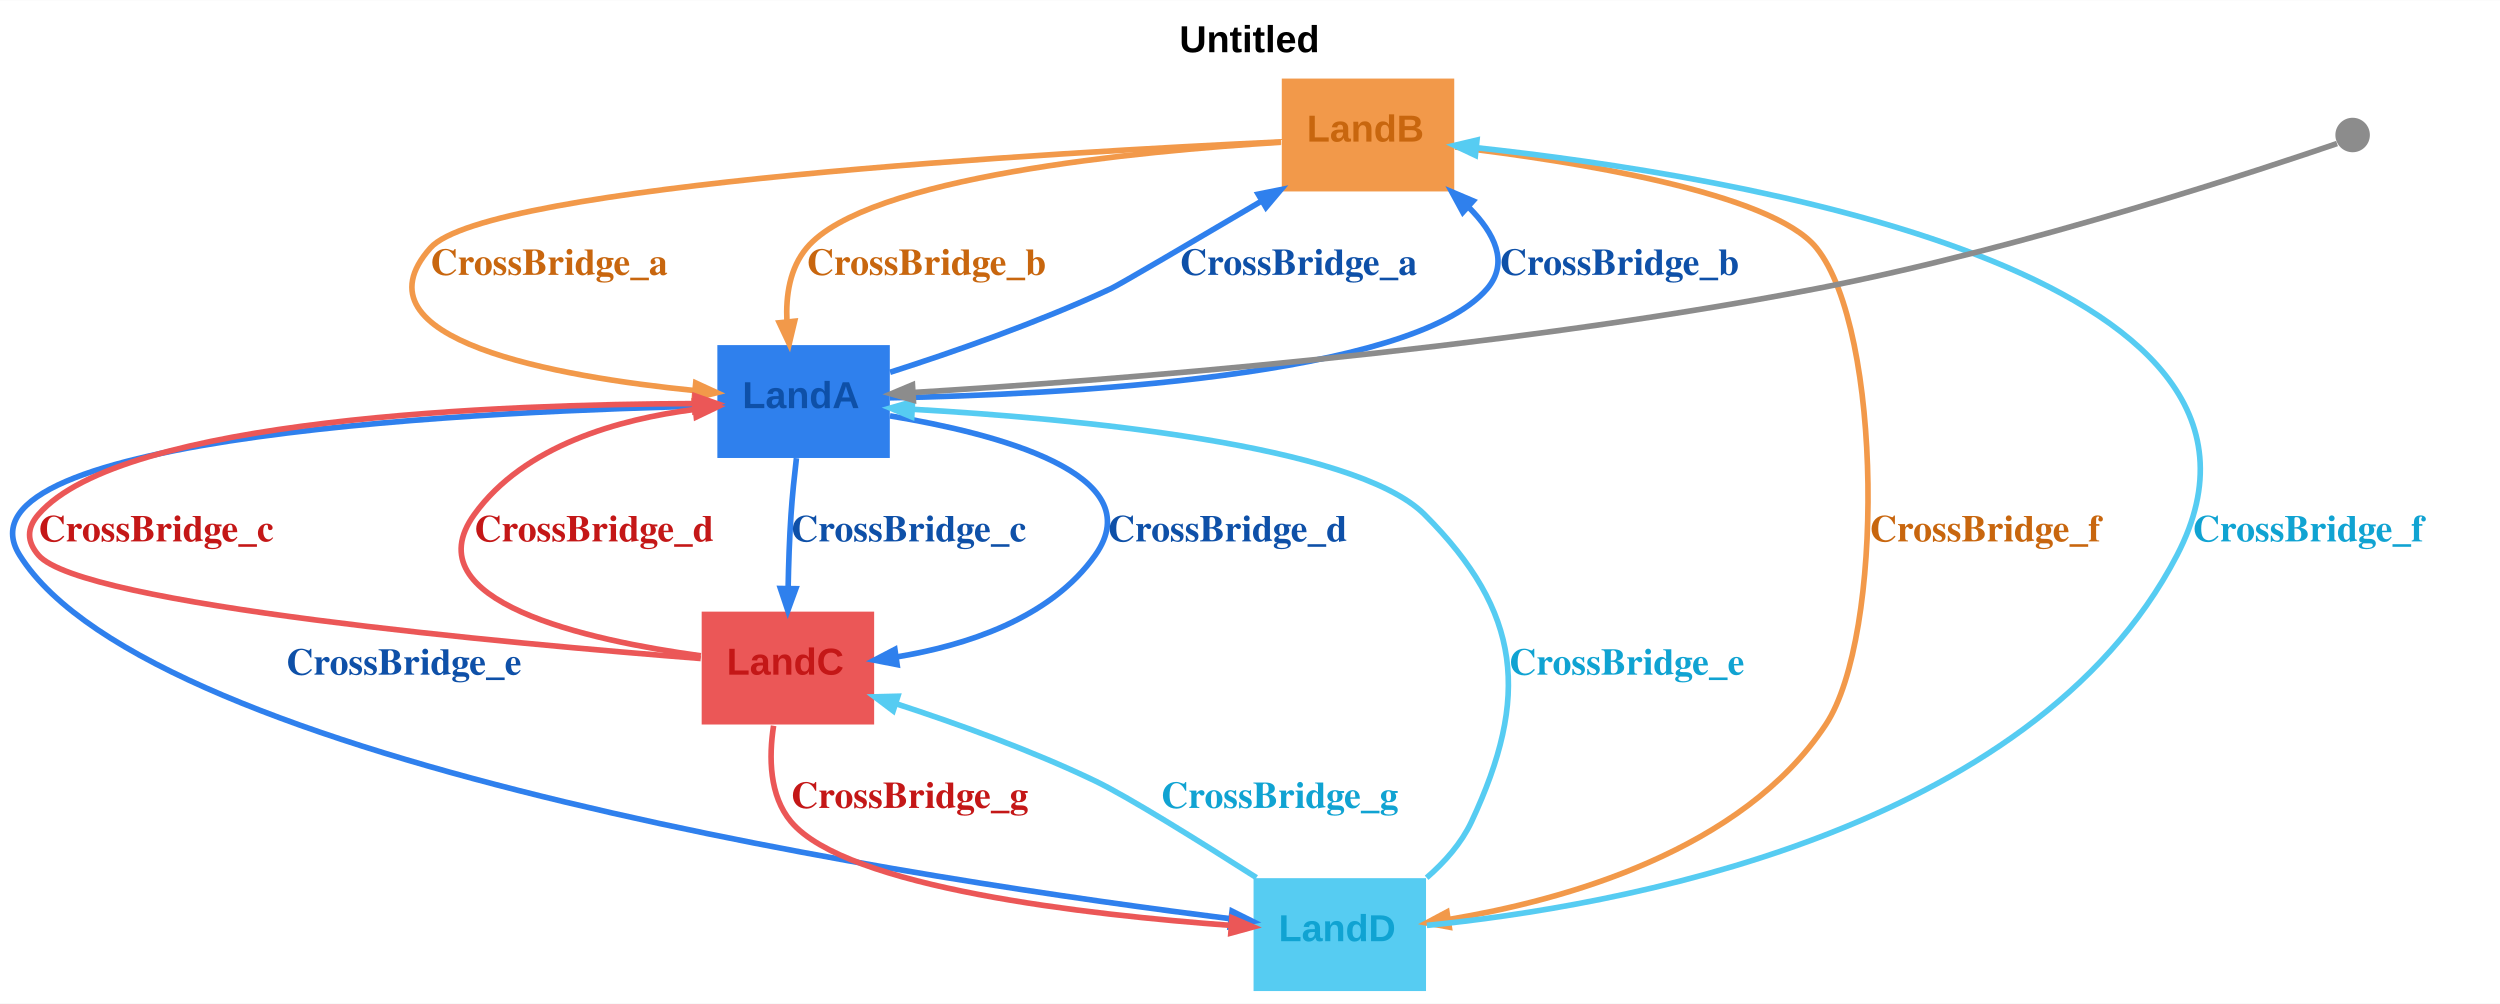
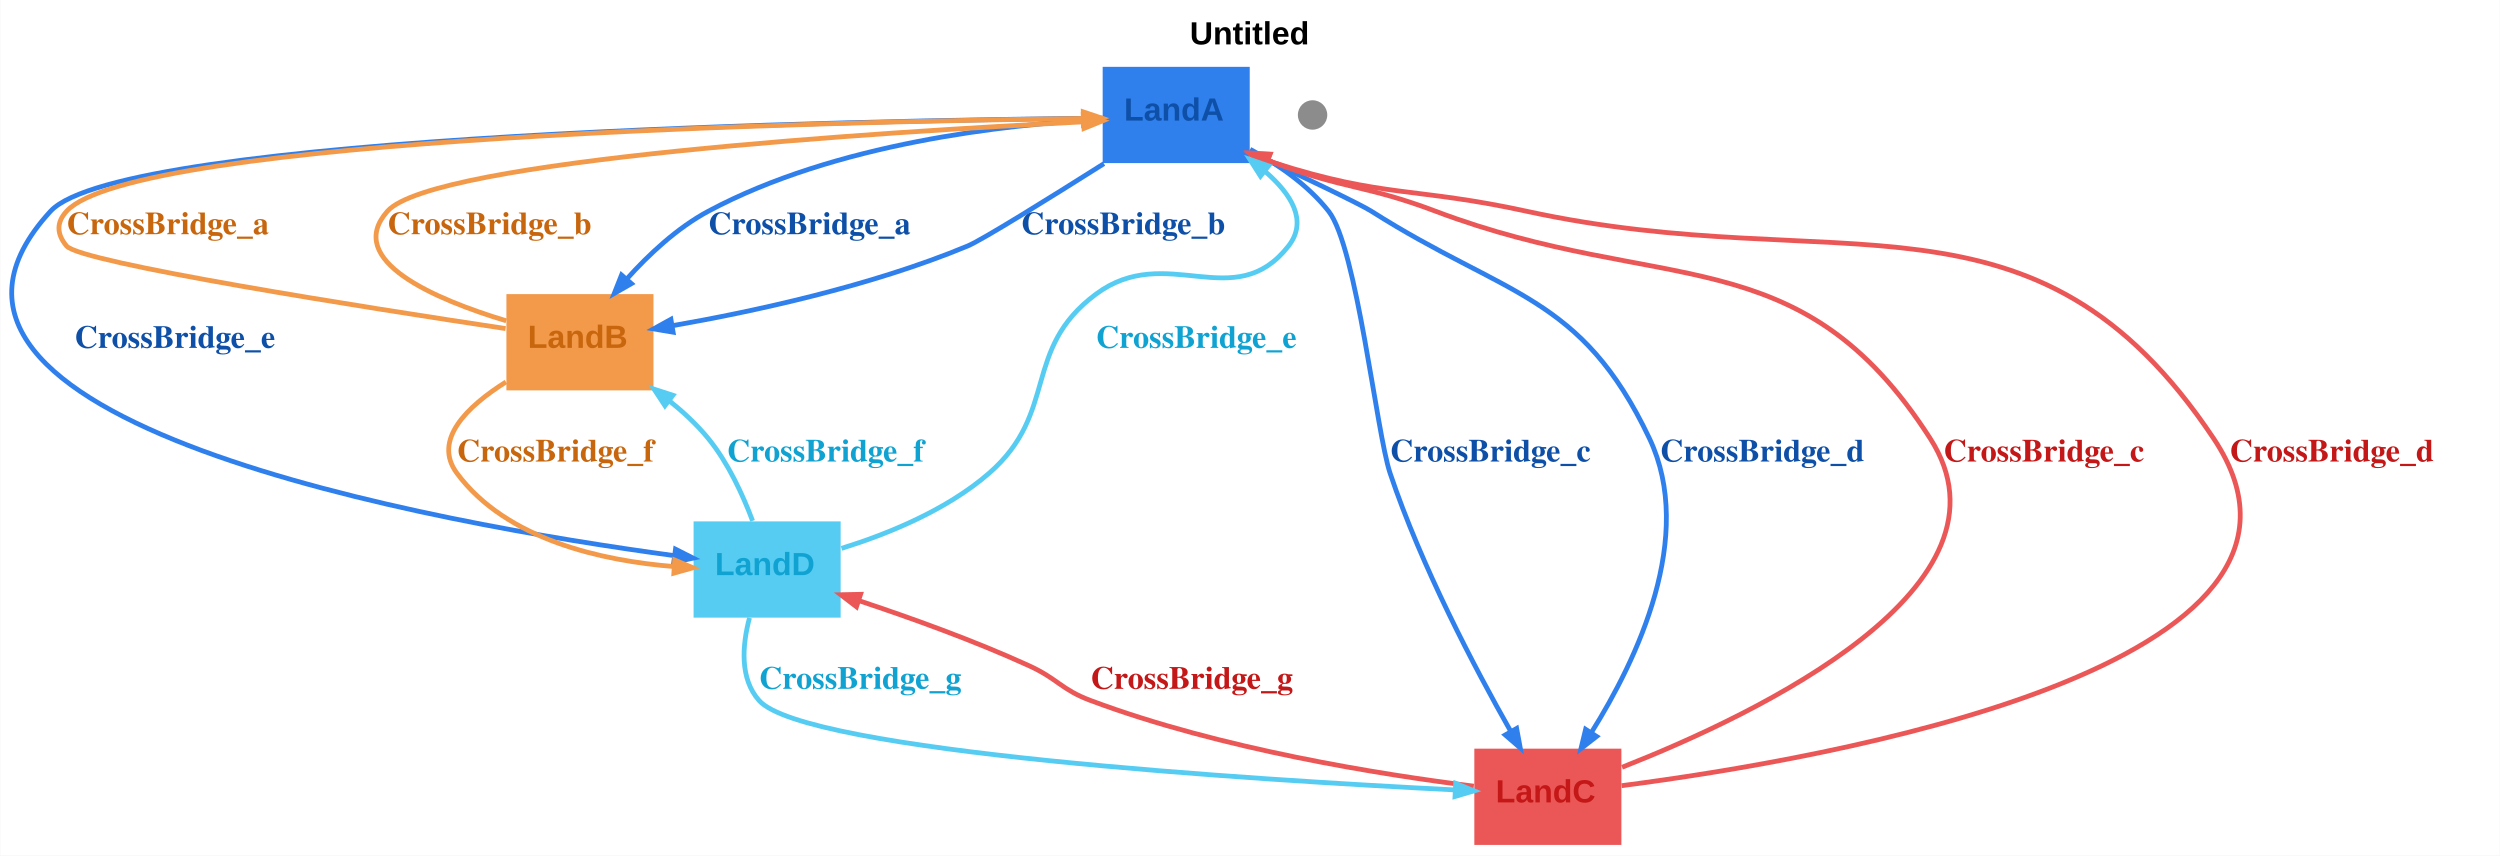
- <svg xmlns="http://www.w3.org/2000/svg" width="797pt" height="320pt" viewBox="0.00 0.00 797.27 320.00">
+ <svg xmlns="http://www.w3.org/2000/svg" width="935pt" height="320pt" viewBox="0.00 0.00 934.80 320.00">
  <g id="graph0" class="graph" transform="scale(1 1) rotate(0) translate(4 316)">
-     <polygon fill="white" stroke="transparent" points="-4,4 -4,-316 793.27,-316 793.27,4 -4,4" />
-     <text text-anchor="start" x="372.13" y="-299.4" font-family="Arial" font-weight="bold" font-size="12.00">Untitled</text>
+     <polygon fill="white" stroke="transparent" points="-4,4 -4,-316 930.8,-316 930.8,4 -4,4" />
+     <text text-anchor="start" x="440.9" y="-299.4" font-family="Arial" font-weight="bold" font-size="12.00">Untitled</text>
    <g id="node1" class="node">
-       <polygon fill="#f2994a" stroke="black" stroke-width="0" points="459.77,-291 404.77,-291 404.77,-255 459.77,-255 459.77,-291" />
-       <text text-anchor="start" x="412.77" y="-270.9" font-family="Arial" font-weight="bold" font-size="12.00" fill="#c8660e">LandB</text>
+       <polygon fill="#2f80ed" stroke="black" stroke-width="0" points="463.3,-291 408.3,-291 408.3,-255 463.3,-255 463.3,-291" />
+       <text text-anchor="start" x="416.3" y="-270.9" font-family="Arial" font-weight="bold" font-size="12.00" fill="#0e50a8">LandA</text>
+     </g>
+     <g id="node3" class="node">
+       <polygon fill="#f2994a" stroke="black" stroke-width="0" points="240.3,-206 185.3,-206 185.3,-170 240.3,-170 240.3,-206" />
+       <text text-anchor="start" x="193.3" y="-185.9" font-family="Arial" font-weight="bold" font-size="12.00" fill="#c8660e">LandB</text>
+     </g>
+     <g id="edge1" class="edge">
+       <path fill="none" stroke="#2f80ed" stroke-width="1.8" d="M408.06,-271.36C372.09,-269.47 308.33,-262.44 260.8,-237 249.16,-230.77 238.51,-220.8 230.22,-211.56" />
+       <polygon fill="#2f80ed" stroke="#2f80ed" stroke-width="1.8" points="232.05,-209.93 225.62,-206.24 228.35,-213.14 232.05,-209.93" />
+       <text text-anchor="start" x="260.8" y="-228.4" font-family="Times,serif" font-weight="bold" font-size="12.00" fill="#0e50a8">CrossBridge_a</text>
+     </g>
+     <g id="edge2" class="edge">
+       <path fill="none" stroke="#2f80ed" stroke-width="1.8" d="M408.76,-254.79C388.45,-241.95 363.23,-226.26 357.8,-224 321.49,-208.9 277.25,-199.4 247.25,-194.17" />
+       <polygon fill="#2f80ed" stroke="#2f80ed" stroke-width="1.8" points="247.64,-191.75 240.32,-192.99 246.82,-196.58 247.64,-191.75" />
+       <text text-anchor="start" x="377.8" y="-228.4" font-family="Times,serif" font-weight="bold" font-size="12.00" fill="#0e50a8">CrossBridge_b</text>
+     </g>
+     <g id="node4" class="node">
+       <polygon fill="#eb5757" stroke="black" stroke-width="0" points="602.3,-36 547.3,-36 547.3,0 602.3,0 602.3,-36" />
+       <text text-anchor="start" x="555.3" y="-15.9" font-family="Arial" font-weight="bold" font-size="12.00" fill="#c41717">LandC</text>
+     </g>
+     <g id="edge3" class="edge">
+       <path fill="none" stroke="#2f80ed" stroke-width="1.8" d="M463.44,-260.16C473.9,-254.49 485.12,-246.77 492.8,-237 503.4,-223.5 510.66,-154.27 515.8,-139 527.56,-104 547.48,-66.17 560.88,-42.54" />
+       <polygon fill="#2f80ed" stroke="#2f80ed" stroke-width="1.8" points="563.12,-43.56 564.48,-36.26 558.87,-41.12 563.12,-43.56" />
+       <text text-anchor="start" x="515.8" y="-143.4" font-family="Times,serif" font-weight="bold" font-size="12.00" fill="#0e50a8">CrossBridge_c</text>
+     </g>
+     <g id="edge4" class="edge">
+       <path fill="none" stroke="#2f80ed" stroke-width="1.8" d="M463.43,-259.14C482.27,-250.3 504.56,-239.7 508.8,-237 559.18,-204.98 587.22,-205.94 612.8,-152 630.13,-115.44 608.19,-69.39 591.16,-42.18" />
+       <polygon fill="#2f80ed" stroke="#2f80ed" stroke-width="1.8" points="593.03,-40.57 587.18,-36.02 588.92,-43.23 593.03,-40.57" />
+       <text text-anchor="start" x="616.8" y="-143.4" font-family="Times,serif" font-weight="bold" font-size="12.00" fill="#0e50a8">CrossBridge_d</text>
+     </g>
+     <g id="node5" class="node">
+       <polygon fill="#56ccf2" stroke="black" stroke-width="0" points="310.3,-121 255.3,-121 255.3,-85 310.3,-85 310.3,-121" />
+       <text text-anchor="start" x="263.3" y="-100.9" font-family="Arial" font-weight="bold" font-size="12.00" fill="#10a3d2">LandD</text>
+     </g>
+     <g id="edge5" class="edge">
+       <path fill="none" stroke="#2f80ed" stroke-width="1.8" d="M408.29,-271.82C319,-270.95 41.43,-265.94 14.8,-237 -57.73,-158.19 160.46,-120.05 248.09,-108.19" />
+       <polygon fill="#2f80ed" stroke="#2f80ed" stroke-width="1.8" points="248.54,-110.6 255.16,-107.26 247.9,-105.75 248.54,-110.6" />
+       <text text-anchor="start" x="23.8" y="-185.9" font-family="Times,serif" font-weight="bold" font-size="12.00" fill="#0e50a8">CrossBridge_e</text>
    </g>
    <g id="node2" class="node">
-       <polygon fill="#2f80ed" stroke="black" stroke-width="0" points="279.77,-206 224.77,-206 224.77,-170 279.77,-170 279.77,-206" />
-       <text text-anchor="start" x="232.77" y="-185.9" font-family="Arial" font-weight="bold" font-size="12.00" fill="#0e50a8">LandA</text>
-     </g>
-     <g id="edge1" class="edge">
-       <path fill="none" stroke="#f2994a" stroke-width="1.8" d="M404.55,-270.82C333.86,-267.52 151.16,-257.11 133.27,-237 107.1,-207.6 173.72,-195.92 217.53,-191.5" />
-       <polygon fill="#f2994a" stroke="#f2994a" stroke-width="1.8" points="217.87,-193.93 224.61,-190.83 217.41,-189.05 217.87,-193.93" />
-       <text text-anchor="start" x="133.27" y="-228.4" font-family="Times,serif" font-weight="bold" font-size="12.00" fill="#c8660e">CrossBridge_a</text>
-     </g>
-     <g id="edge2" class="edge">
-       <path fill="none" stroke="#f2994a" stroke-width="1.8" d="M404.42,-270.68C359.05,-267.89 272.32,-259.66 253.27,-237 247.87,-230.59 246.56,-221.81 246.96,-213.51" />
-       <polygon fill="#f2994a" stroke="#f2994a" stroke-width="1.8" points="249.41,-213.62 247.68,-206.41 244.53,-213.12 249.41,-213.62" />
-       <text text-anchor="start" x="253.27" y="-228.4" font-family="Times,serif" font-weight="bold" font-size="12.00" fill="#c8660e">CrossBridge_b</text>
-     </g>
-     <g id="node3" class="node">
-       <polygon fill="#56ccf2" stroke="black" stroke-width="0" points="450.77,-36 395.77,-36 395.77,0 450.77,0 450.77,-36" />
-       <text text-anchor="start" x="403.77" y="-15.9" font-family="Arial" font-weight="bold" font-size="12.00" fill="#10a3d2">LandD</text>
-     </g>
-     <g id="edge3" class="edge">
-       <path fill="none" stroke="#f2994a" stroke-width="1.8" d="M460.03,-269.17C497.43,-264.71 560.99,-254.71 575.27,-237 596.46,-210.69 596.9,-113.18 578.27,-85 551.65,-44.74 494.95,-28.96 458.01,-22.83" />
-       <polygon fill="#f2994a" stroke="#f2994a" stroke-width="1.8" points="458.19,-20.38 450.9,-21.73 457.44,-25.22 458.19,-20.38" />
-       <text text-anchor="start" x="592.27" y="-143.4" font-family="Times,serif" font-weight="bold" font-size="12.00" fill="#c8660e">CrossBridge_f</text>
-     </g>
-     <g id="edge5" class="edge">
-       <path fill="none" stroke="#2f80ed" stroke-width="1.8" d="M279.85,-197.33C299.79,-203.71 327.18,-213.23 350.27,-224 352.87,-225.21 376.9,-239.31 398.28,-251.91" />
-       <polygon fill="#2f80ed" stroke="#2f80ed" stroke-width="1.8" points="397.24,-254.14 404.51,-255.59 399.73,-249.92 397.24,-254.14" />
-       <text text-anchor="start" x="372.27" y="-228.4" font-family="Times,serif" font-weight="bold" font-size="12.00" fill="#0e50a8">CrossBridge_a</text>
+       <ellipse fill="#8c8c8c" stroke="black" stroke-width="0" cx="486.8" cy="-273" rx="5.5" ry="5.5" />
    </g>
    <g id="edge6" class="edge">
-       <path fill="none" stroke="#2f80ed" stroke-width="1.8" d="M279.78,-189.18C332.81,-190.16 446.09,-195.63 470.27,-224 477.34,-232.31 472.63,-241.67 464.44,-249.91" />
-       <polygon fill="#2f80ed" stroke="#2f80ed" stroke-width="1.8" points="462.51,-248.36 458.97,-254.88 465.8,-251.99 462.51,-248.36" />
-       <text text-anchor="start" x="474.27" y="-228.4" font-family="Times,serif" font-weight="bold" font-size="12.00" fill="#0e50a8">CrossBridge_b</text>
+       <path fill="none" stroke="#f2994a" stroke-width="1.8" d="M184.99,-193.11C133.05,-200.93 26.05,-217.71 20.8,-224 17.1,-228.44 16.89,-232.75 20.8,-237 46.31,-264.76 305.71,-270.52 400.96,-271.7" />
+       <polygon fill="#f2994a" stroke="#f2994a" stroke-width="1.8" points="401.04,-274.15 408.06,-271.78 401.09,-269.25 401.04,-274.15" />
+       <text text-anchor="start" x="20.8" y="-228.4" font-family="Times,serif" font-weight="bold" font-size="12.00" fill="#c8660e">CrossBridge_a</text>
+     </g>
+     <g id="edge7" class="edge">
+       <path fill="none" stroke="#f2994a" stroke-width="1.8" d="M185.24,-196.01C158.58,-204.06 124.43,-218.58 140.8,-237 157.83,-256.17 326.5,-266.68 400.88,-270.42" />
+       <polygon fill="#f2994a" stroke="#f2994a" stroke-width="1.8" points="401.08,-272.88 408.2,-270.78 401.33,-267.98 401.08,-272.88" />
+       <text text-anchor="start" x="140.8" y="-228.4" font-family="Times,serif" font-weight="bold" font-size="12.00" fill="#c8660e">CrossBridge_b</text>
+     </g>
+     <g id="edge8" class="edge">
+       <path fill="none" stroke="#f2994a" stroke-width="1.8" d="M185.13,-173.15C170.61,-163.99 157.57,-151.42 166.8,-139 185.33,-114.04 221.13,-106.24 248.08,-104.1" />
+       <polygon fill="#f2994a" stroke="#f2994a" stroke-width="1.8" points="248.24,-106.54 255.07,-103.65 247.93,-101.65 248.24,-106.54" />
+       <text text-anchor="start" x="166.8" y="-143.4" font-family="Times,serif" font-weight="bold" font-size="12.00" fill="#c8660e">CrossBridge_f</text>
    </g>
    <g id="edge9" class="edge">
-       <path fill="none" stroke="#2f80ed" stroke-width="1.8" d="M224.62,-186.64C154.72,-185.16 -21.88,-177.59 2.27,-139 44.15,-72.04 295.51,-34.71 388.61,-23.03" />
-       <polygon fill="#2f80ed" stroke="#2f80ed" stroke-width="1.8" points="388.92,-25.47 395.56,-22.17 388.31,-20.6 388.92,-25.47" />
-       <text text-anchor="start" x="87.27" y="-100.9" font-family="Times,serif" font-weight="bold" font-size="12.00" fill="#0e50a8">CrossBridge_e</text>
+       <path fill="none" stroke="#eb5757" stroke-width="1.8" d="M602.54,-29.04C653.38,-49.05 753.2,-96.77 717.8,-152 668.96,-228.18 617.45,-205.03 532.8,-237 506.75,-246.84 498.84,-245.16 472.8,-255 471.94,-255.32 471.08,-255.66 470.21,-256" />
+       <polygon fill="#eb5757" stroke="#eb5757" stroke-width="1.8" points="469.04,-253.83 463.5,-258.77 470.91,-258.36 469.04,-253.83" />
+       <text text-anchor="start" x="722.8" y="-143.4" font-family="Times,serif" font-weight="bold" font-size="12.00" fill="#c41717">CrossBridge_c</text>
    </g>
-     <g id="node5" class="node">
-       <polygon fill="#eb5757" stroke="black" stroke-width="0" points="274.77,-121 219.77,-121 219.77,-85 274.77,-85 274.77,-121" />
-       <text text-anchor="start" x="227.77" y="-100.9" font-family="Arial" font-weight="bold" font-size="12.00" fill="#c41717">LandC</text>
+     <g id="edge10" class="edge">
+       <path fill="none" stroke="#eb5757" stroke-width="1.8" d="M602.37,-22.15C678.23,-31.99 880.73,-66.7 823.8,-152 757.01,-252.07 684.35,-211.41 566.8,-237 525.23,-246.05 513.31,-242.03 472.8,-255 471.93,-255.28 471.05,-255.57 470.17,-255.88" />
+       <polygon fill="#eb5757" stroke="#eb5757" stroke-width="1.8" points="469.07,-253.68 463.39,-258.45 470.8,-258.26 469.07,-253.68" />
+       <text text-anchor="start" x="829.8" y="-143.4" font-family="Times,serif" font-weight="bold" font-size="12.00" fill="#c41717">CrossBridge_d</text>
    </g>
-     <g id="edge7" class="edge">
-       <path fill="none" stroke="#2f80ed" stroke-width="1.8" d="M249.99,-169.94C249.32,-164.24 248.66,-157.86 248.27,-152 247.75,-144.39 247.48,-136.09 247.34,-128.56" />
-       <polygon fill="#2f80ed" stroke="#2f80ed" stroke-width="1.8" points="249.78,-128.31 247.24,-121.35 244.89,-128.38 249.78,-128.31" />
-       <text text-anchor="start" x="248.27" y="-143.4" font-family="Times,serif" font-weight="bold" font-size="12.00" fill="#0e50a8">CrossBridge_c</text>
+     <g id="edge11" class="edge">
+       <path fill="none" stroke="#eb5757" stroke-width="1.8" d="M547.11,-21.97C512.67,-26.27 452.47,-35.78 403.8,-54 392.8,-58.12 391.48,-62.12 380.8,-67 360.16,-76.43 336.19,-85.03 317.12,-91.35" />
+       <polygon fill="#eb5757" stroke="#eb5757" stroke-width="1.8" points="316.22,-89.06 310.33,-93.57 317.75,-93.72 316.22,-89.06" />
+       <text text-anchor="start" x="403.8" y="-58.4" font-family="Times,serif" font-weight="bold" font-size="12.00" fill="#c41717">CrossBridge_g</text>
    </g>
-     <g id="edge8" class="edge">
-       <path fill="none" stroke="#2f80ed" stroke-width="1.8" d="M279.81,-183.43C313.4,-177.88 363.58,-164.99 345.27,-139 330.99,-118.75 303.88,-110.15 281.79,-106.53" />
-       <polygon fill="#2f80ed" stroke="#2f80ed" stroke-width="1.8" points="282.09,-104.1 274.81,-105.52 281.39,-108.95 282.09,-104.1" />
-       <text text-anchor="start" x="349.27" y="-143.4" font-family="Times,serif" font-weight="bold" font-size="12.00" fill="#0e50a8">CrossBridge_d</text>
+     <g id="edge12" class="edge">
+       <path fill="none" stroke="#56ccf2" stroke-width="1.8" d="M310.61,-110.9C327.98,-116.3 349.98,-125.25 365.8,-139 391.96,-161.76 377.95,-185.32 405.8,-206 432.28,-225.67 457.5,-198 477.8,-224 485.16,-233.43 478.83,-243.44 469.06,-251.87" />
+       <polygon fill="#56ccf2" stroke="#56ccf2" stroke-width="1.8" points="467.32,-250.12 463.34,-256.38 470.35,-253.97 467.32,-250.12" />
+       <text text-anchor="start" x="405.8" y="-185.9" font-family="Times,serif" font-weight="bold" font-size="12.00" fill="#10a3d2">CrossBridge_e</text>
+     </g>
+     <g id="edge13" class="edge">
+       <path fill="none" stroke="#56ccf2" stroke-width="1.8" d="M277.37,-121.19C273.72,-130.92 268.22,-142.92 260.8,-152 256.63,-157.1 251.55,-161.84 246.27,-166.07" />
+       <polygon fill="#56ccf2" stroke="#56ccf2" stroke-width="1.8" points="244.59,-164.27 240.51,-170.46 247.56,-168.17 244.59,-164.27" />
+       <text text-anchor="start" x="267.8" y="-143.4" font-family="Times,serif" font-weight="bold" font-size="12.00" fill="#10a3d2">CrossBridge_f</text>
    </g>
    <g id="edge14" class="edge">
-       <path fill="none" stroke="#56ccf2" stroke-width="1.8" d="M451.03,-20.94C509.52,-26.76 643.87,-49.71 690.27,-139 737.46,-229.83 547.34,-260.25 466.78,-268.95" />
-       <polygon fill="#56ccf2" stroke="#56ccf2" stroke-width="1.8" points="466.51,-266.51 459.8,-269.68 467.02,-271.39 466.51,-266.51" />
-       <text text-anchor="start" x="695.27" y="-143.4" font-family="Times,serif" font-weight="bold" font-size="12.00" fill="#10a3d2">CrossBridge_f</text>
-     </g>
-     <g id="edge13" class="edge">
-       <path fill="none" stroke="#56ccf2" stroke-width="1.8" d="M450.96,-36.13C456.73,-41.13 462.04,-47.12 465.27,-54 483.95,-93.9 481.42,-120.84 450.27,-152 427.86,-174.41 337.63,-182.64 287.06,-185.53" />
-       <polygon fill="#56ccf2" stroke="#56ccf2" stroke-width="1.8" points="286.76,-183.09 279.9,-185.92 287.02,-187.98 286.76,-183.09" />
-       <text text-anchor="start" x="477.27" y="-100.9" font-family="Times,serif" font-weight="bold" font-size="12.00" fill="#10a3d2">CrossBridge_e</text>
-     </g>
-     <g id="edge15" class="edge">
-       <path fill="none" stroke="#56ccf2" stroke-width="1.8" d="M396.69,-36.17C378.33,-47.88 355.44,-62.12 345.27,-67 324.81,-76.81 300.84,-85.42 281.73,-91.64" />
-       <polygon fill="#56ccf2" stroke="#56ccf2" stroke-width="1.8" points="280.84,-89.36 274.92,-93.83 282.34,-94.02 280.84,-89.36" />
-       <text text-anchor="start" x="366.27" y="-58.4" font-family="Times,serif" font-weight="bold" font-size="12.00" fill="#10a3d2">CrossBridge_g</text>
-     </g>
-     <g id="node4" class="node">
-       <ellipse fill="#8c8c8c" stroke="black" stroke-width="0" cx="746.27" cy="-273" rx="5.5" ry="5.5" />
-     </g>
-     <g id="edge4" class="edge">
-       <path fill="none" stroke="#8c8c8c" stroke-width="1.8" d="M741.3,-270.28C721,-263.31 642.17,-236.92 575.27,-224 471.7,-204 347.09,-194.54 287.44,-190.9" />
-       <polygon fill="#8c8c8c" stroke="#8c8c8c" stroke-width="1.8" points="287.28,-188.43 280.15,-190.46 286.99,-193.33 287.28,-188.43" />
-     </g>
-     <g id="edge10" class="edge">
-       <path fill="none" stroke="#eb5757" stroke-width="1.8" d="M219.48,-106.05C159.45,-110.76 21.94,-123.18 8.27,-139 4.49,-143.37 4.48,-147.63 8.27,-152 34.93,-182.76 156.74,-187.13 217.54,-187.35" />
-       <polygon fill="#eb5757" stroke="#eb5757" stroke-width="1.8" points="217.64,-189.8 224.64,-187.35 217.64,-184.9 217.64,-189.8" />
-       <text text-anchor="start" x="8.27" y="-143.4" font-family="Times,serif" font-weight="bold" font-size="12.00" fill="#c41717">CrossBridge_c</text>
-     </g>
-     <g id="edge11" class="edge">
-       <path fill="none" stroke="#eb5757" stroke-width="1.8" d="M219.49,-106.91C183.4,-111.85 127.22,-124.19 147.27,-152 163.15,-174.04 193.51,-182.41 217.52,-185.49" />
-       <polygon fill="#eb5757" stroke="#eb5757" stroke-width="1.8" points="217.51,-187.95 224.74,-186.28 218.05,-183.08 217.51,-187.95" />
-       <text text-anchor="start" x="147.27" y="-143.4" font-family="Times,serif" font-weight="bold" font-size="12.00" fill="#c41717">CrossBridge_d</text>
-     </g>
-     <g id="edge12" class="edge">
-       <path fill="none" stroke="#eb5757" stroke-width="1.8" d="M242.7,-84.6C241.16,-74.56 241.31,-62.31 248.27,-54 265.87,-32.97 342.81,-24.29 388.61,-20.93" />
-       <polygon fill="#eb5757" stroke="#eb5757" stroke-width="1.8" points="388.86,-23.37 395.68,-20.44 388.52,-18.48 388.86,-23.37" />
-       <text text-anchor="start" x="248.27" y="-58.4" font-family="Times,serif" font-weight="bold" font-size="12.00" fill="#c41717">CrossBridge_g</text>
+       <path fill="none" stroke="#56ccf2" stroke-width="1.8" d="M276.21,-84.92C273.5,-74.74 272.48,-62.24 279.8,-54 296.83,-34.83 465.5,-24.32 539.88,-20.58" />
+       <polygon fill="#56ccf2" stroke="#56ccf2" stroke-width="1.8" points="540.33,-23.02 547.2,-20.22 540.08,-18.12 540.33,-23.02" />
+       <text text-anchor="start" x="279.8" y="-58.4" font-family="Times,serif" font-weight="bold" font-size="12.00" fill="#10a3d2">CrossBridge_g</text>
    </g>
  </g>
</svg>
